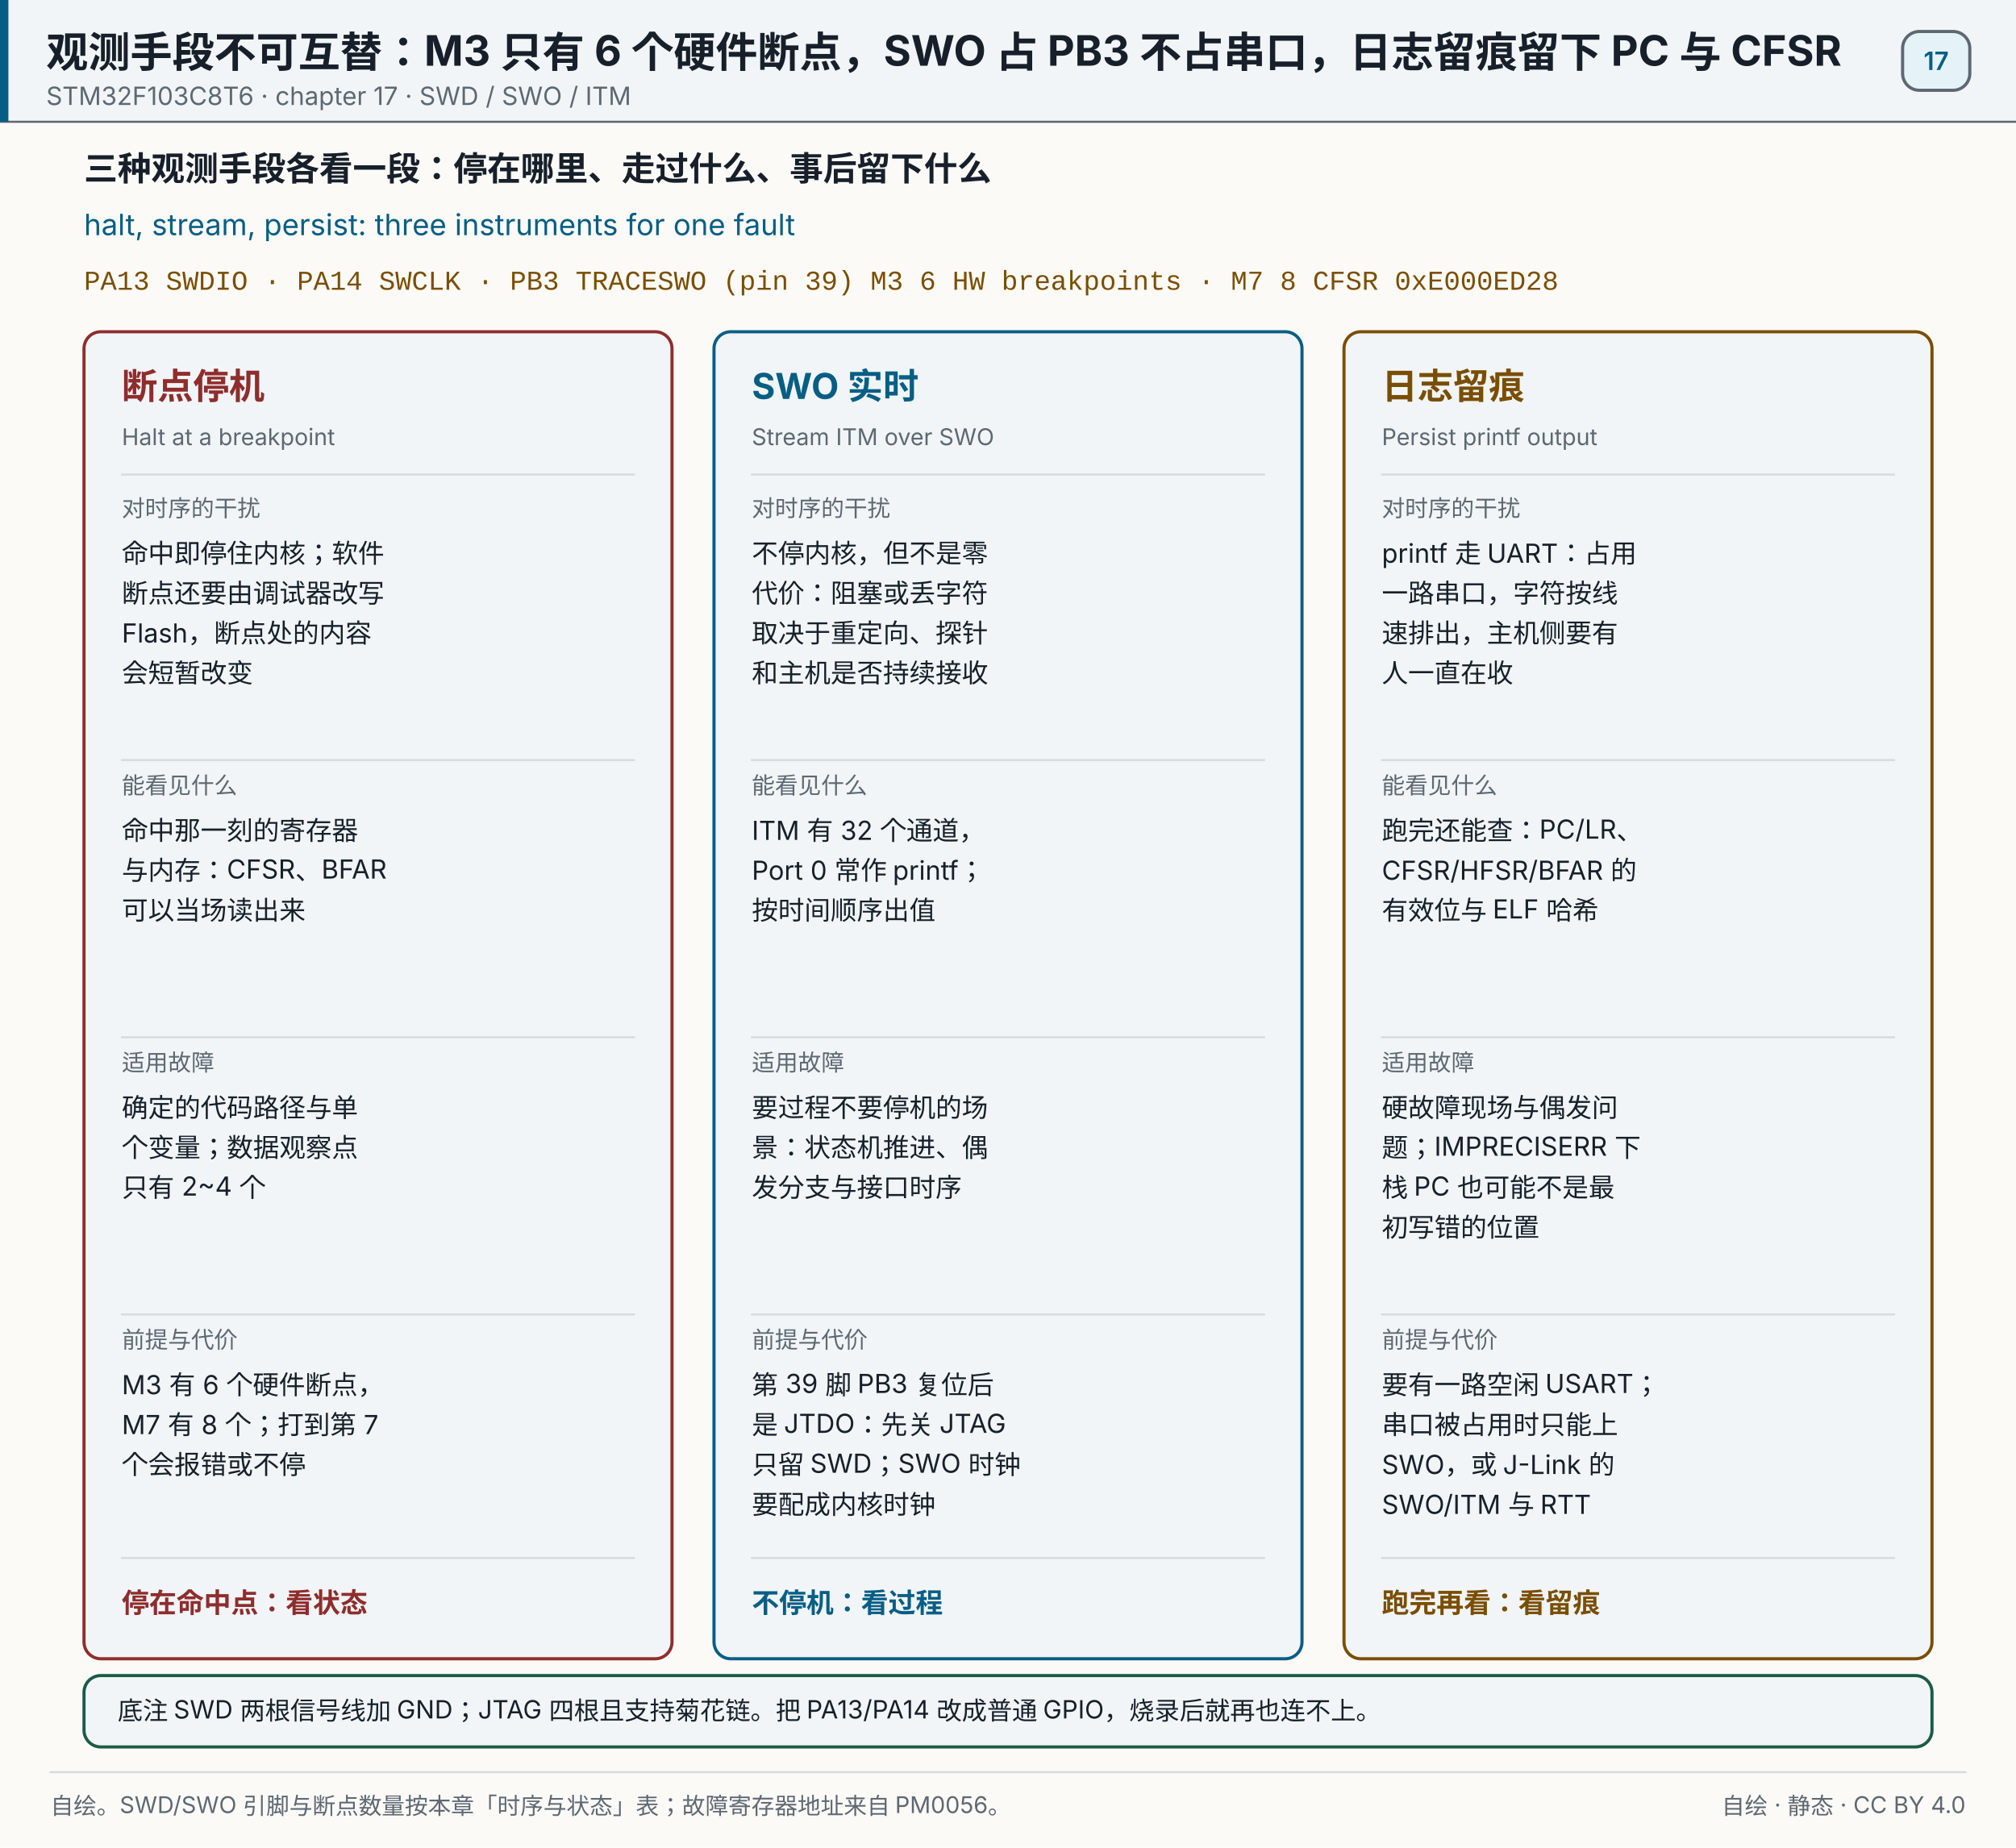
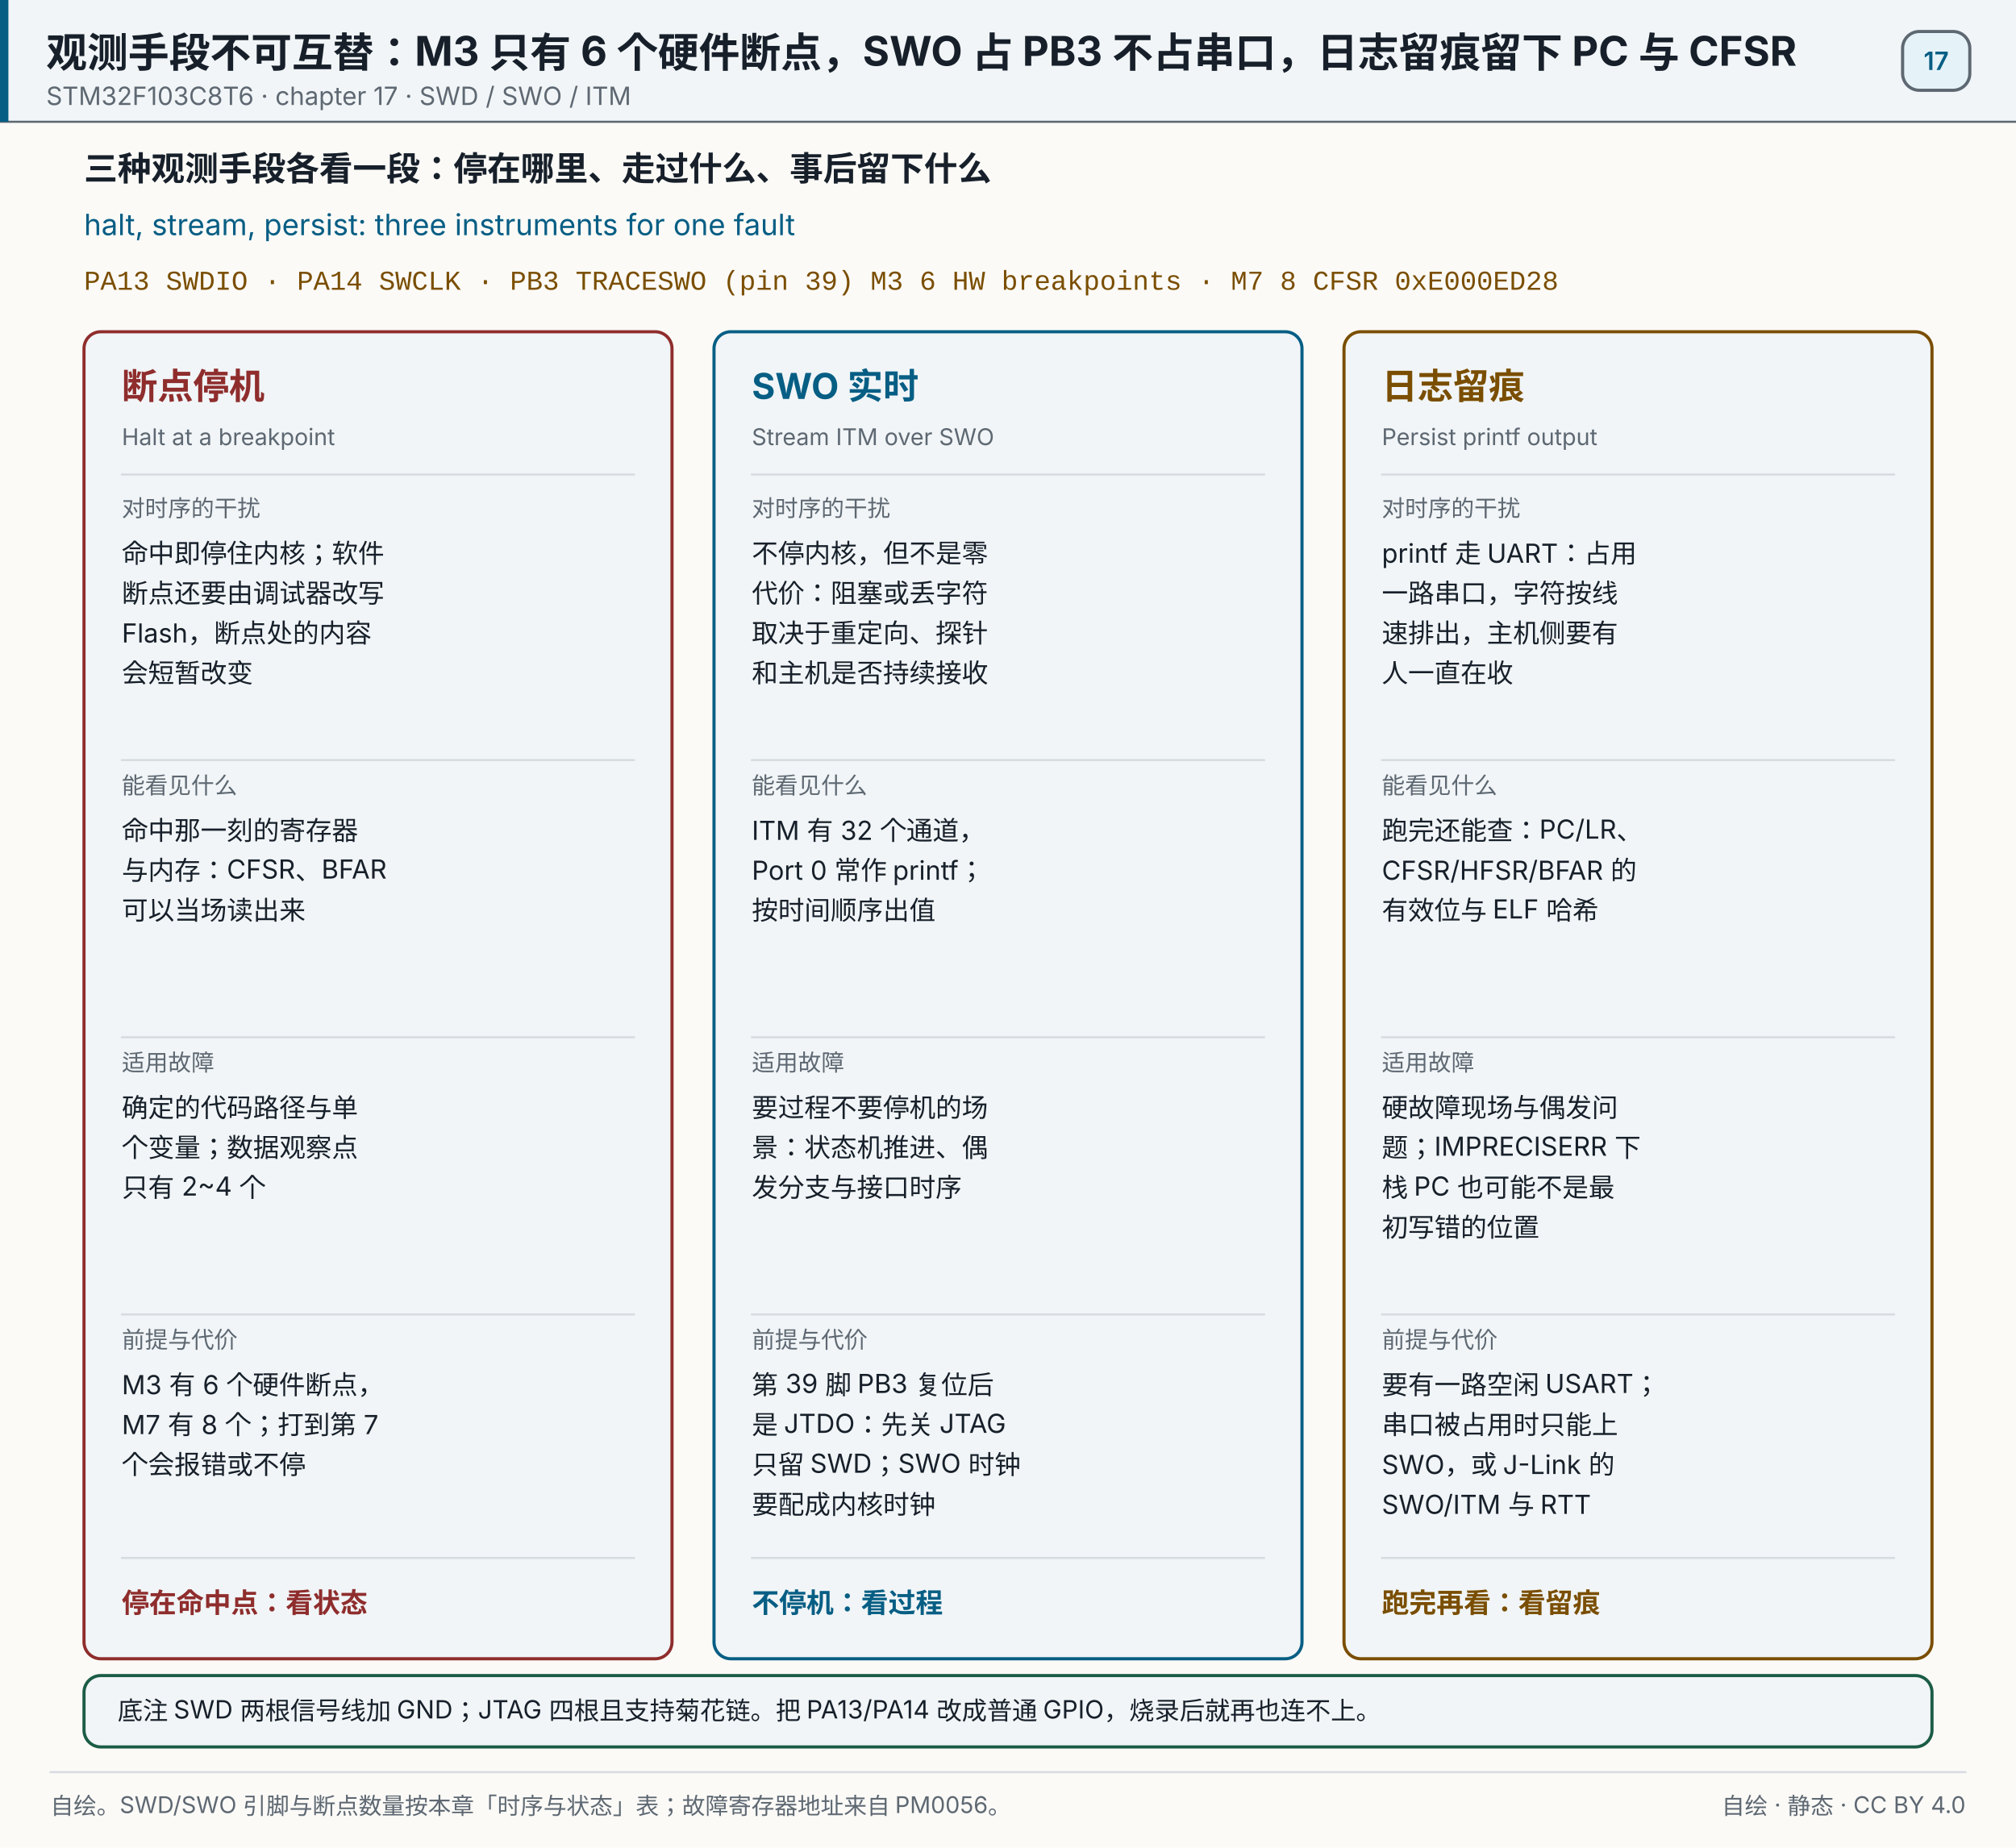
<svg xmlns="http://www.w3.org/2000/svg" width="960" height="880" viewBox="0 0 960 880" role="img" aria-label="观测手段不可互替：M3 只有 6 个硬件断点，SWO 占 PB3 不占串口，日志留痕留下 PC 与 CFSR">
  <rect x="0" y="0" width="960" height="880" fill="#fbfaf7" />
  <rect x="0" y="0" width="960" height="58" fill="#f1f5f7" opacity="1" />
  <line x1="0" y1="58" x2="960" y2="58" stroke="#5e6872" stroke-width="1" stroke-linecap="round" opacity="1" />
  <rect x="0" y="0" width="4" height="58" fill="#075e84" opacity="1" />
-   <text x="22" y="32" font-size="20" fill="#17202a" text-anchor="start" opacity="1" font-family="'PingFang SC','Hiragino Sans GB','Microsoft YaHei',system-ui,-apple-system,'Segoe UI',sans-serif" font-weight="700">观测手段不可互替：M3 只有 6 个硬件断点，SWO 占 PB3 不占串口，日志留痕留下 PC 与 CFSR</text>
+   <text x="22" y="32" font-size="19.5" fill="#17202a" text-anchor="start" opacity="1" font-family="'PingFang SC','Hiragino Sans GB','Microsoft YaHei',system-ui,-apple-system,'Segoe UI',sans-serif" font-weight="700">观测手段不可互替：M3 只有 6 个硬件断点，SWO 占 PB3 不占串口，日志留痕留下 PC 与 CFSR</text>
  <text x="22" y="50" font-size="12" fill="#5e6872" text-anchor="start" opacity="1" font-family="'PingFang SC','Hiragino Sans GB','Microsoft YaHei',system-ui,-apple-system,'Segoe UI',sans-serif">STM32F103C8T6 · chapter 17 · SWD / SWO / ITM</text>
  <rect x="906" y="15" width="32" height="28" fill="#e5f3f8" opacity="1" rx="8" stroke="#5e6872" stroke-width="1.5" />
  <text x="922" y="33.32" font-size="12" fill="#075e84" text-anchor="middle" opacity="1" font-family="'PingFang SC','Hiragino Sans GB','Microsoft YaHei',system-ui,-apple-system,'Segoe UI',sans-serif" font-weight="600">17</text>
  <text x="40" y="86" font-size="16" fill="#17202a" text-anchor="start" opacity="1" font-family="'PingFang SC','Hiragino Sans GB','Microsoft YaHei',system-ui,-apple-system,'Segoe UI',sans-serif" font-weight="700">三种观测手段各看一段：停在哪里、走过什么、事后留下什么</text>
  <text x="40" y="112" font-size="14" fill="#075e84" text-anchor="start" opacity="1" font-family="'PingFang SC','Hiragino Sans GB','Microsoft YaHei',system-ui,-apple-system,'Segoe UI',sans-serif">halt, stream, persist: three instruments for one fault</text>
  <text x="40" y="138" font-size="13" fill="#7a4e00" text-anchor="start" opacity="1" font-family="ui-monospace,SFMono-Regular,'JetBrains Mono',Consolas,'Courier New',monospace">PA13 SWDIO · PA14 SWCLK · PB3 TRACESWO (pin 39)   M3 6 HW breakpoints · M7 8   CFSR 0xE000ED28</text>
  <rect x="40" y="158" width="280" height="632" fill="#f1f5f7" opacity="1" rx="8" stroke="#8f2d2d" stroke-width="1.5" />
  <text x="58" y="190" font-size="17" fill="#8f2d2d" text-anchor="start" opacity="1" font-family="'PingFang SC','Hiragino Sans GB','Microsoft YaHei',system-ui,-apple-system,'Segoe UI',sans-serif" font-weight="700">断点停机</text>
  <text x="58" y="212" font-size="11" fill="#5e6872" text-anchor="start" opacity="1" font-family="'PingFang SC','Hiragino Sans GB','Microsoft YaHei',system-ui,-apple-system,'Segoe UI',sans-serif">Halt at a breakpoint</text>
  <line x1="58" y1="226" x2="302" y2="226" stroke="#d7dce1" stroke-width="1" stroke-linecap="round" opacity="1" />
  <text x="58" y="246" font-size="11" fill="#5e6872" text-anchor="start" opacity="1" font-family="'PingFang SC','Hiragino Sans GB','Microsoft YaHei',system-ui,-apple-system,'Segoe UI',sans-serif">对时序的干扰</text>
  <text x="58" y="268" font-size="12.5" fill="#17202a" text-anchor="start" opacity="1" font-family="'PingFang SC','Hiragino Sans GB','Microsoft YaHei',system-ui,-apple-system,'Segoe UI',sans-serif">命中即停住内核；软件</text>
  <text x="58" y="287" font-size="12.5" fill="#17202a" text-anchor="start" opacity="1" font-family="'PingFang SC','Hiragino Sans GB','Microsoft YaHei',system-ui,-apple-system,'Segoe UI',sans-serif">断点还要由调试器改写</text>
  <text x="58" y="306" font-size="12.5" fill="#17202a" text-anchor="start" opacity="1" font-family="'PingFang SC','Hiragino Sans GB','Microsoft YaHei',system-ui,-apple-system,'Segoe UI',sans-serif">Flash，断点处的内容</text>
  <text x="58" y="325" font-size="12.5" fill="#17202a" text-anchor="start" opacity="1" font-family="'PingFang SC','Hiragino Sans GB','Microsoft YaHei',system-ui,-apple-system,'Segoe UI',sans-serif">会短暂改变</text>
  <line x1="58" y1="362" x2="302" y2="362" stroke="#d7dce1" stroke-width="1" stroke-linecap="round" opacity="1" />
  <text x="58" y="378" font-size="11" fill="#5e6872" text-anchor="start" opacity="1" font-family="'PingFang SC','Hiragino Sans GB','Microsoft YaHei',system-ui,-apple-system,'Segoe UI',sans-serif">能看见什么</text>
  <text x="58" y="400" font-size="12.5" fill="#17202a" text-anchor="start" opacity="1" font-family="'PingFang SC','Hiragino Sans GB','Microsoft YaHei',system-ui,-apple-system,'Segoe UI',sans-serif">命中那一刻的寄存器</text>
  <text x="58" y="419" font-size="12.5" fill="#17202a" text-anchor="start" opacity="1" font-family="'PingFang SC','Hiragino Sans GB','Microsoft YaHei',system-ui,-apple-system,'Segoe UI',sans-serif">与内存：CFSR、BFAR</text>
  <text x="58" y="438" font-size="12.5" fill="#17202a" text-anchor="start" opacity="1" font-family="'PingFang SC','Hiragino Sans GB','Microsoft YaHei',system-ui,-apple-system,'Segoe UI',sans-serif">可以当场读出来</text>
  <line x1="58" y1="494" x2="302" y2="494" stroke="#d7dce1" stroke-width="1" stroke-linecap="round" opacity="1" />
  <text x="58" y="510" font-size="11" fill="#5e6872" text-anchor="start" opacity="1" font-family="'PingFang SC','Hiragino Sans GB','Microsoft YaHei',system-ui,-apple-system,'Segoe UI',sans-serif">适用故障</text>
  <text x="58" y="532" font-size="12.5" fill="#17202a" text-anchor="start" opacity="1" font-family="'PingFang SC','Hiragino Sans GB','Microsoft YaHei',system-ui,-apple-system,'Segoe UI',sans-serif">确定的代码路径与单</text>
  <text x="58" y="551" font-size="12.5" fill="#17202a" text-anchor="start" opacity="1" font-family="'PingFang SC','Hiragino Sans GB','Microsoft YaHei',system-ui,-apple-system,'Segoe UI',sans-serif">个变量；数据观察点</text>
  <text x="58" y="570" font-size="12.5" fill="#17202a" text-anchor="start" opacity="1" font-family="'PingFang SC','Hiragino Sans GB','Microsoft YaHei',system-ui,-apple-system,'Segoe UI',sans-serif">只有 2~4 个</text>
  <line x1="58" y1="626" x2="302" y2="626" stroke="#d7dce1" stroke-width="1" stroke-linecap="round" opacity="1" />
  <text x="58" y="642" font-size="11" fill="#5e6872" text-anchor="start" opacity="1" font-family="'PingFang SC','Hiragino Sans GB','Microsoft YaHei',system-ui,-apple-system,'Segoe UI',sans-serif">前提与代价</text>
  <text x="58" y="664" font-size="12.5" fill="#17202a" text-anchor="start" opacity="1" font-family="'PingFang SC','Hiragino Sans GB','Microsoft YaHei',system-ui,-apple-system,'Segoe UI',sans-serif">M3 有 6 个硬件断点，</text>
  <text x="58" y="683" font-size="12.5" fill="#17202a" text-anchor="start" opacity="1" font-family="'PingFang SC','Hiragino Sans GB','Microsoft YaHei',system-ui,-apple-system,'Segoe UI',sans-serif">M7 有 8 个；打到第 7</text>
  <text x="58" y="702" font-size="12.5" fill="#17202a" text-anchor="start" opacity="1" font-family="'PingFang SC','Hiragino Sans GB','Microsoft YaHei',system-ui,-apple-system,'Segoe UI',sans-serif">个会报错或不停</text>
  <line x1="58" y1="742" x2="302" y2="742" stroke="#d7dce1" stroke-width="1" stroke-linecap="round" opacity="1" />
  <text x="58" y="768" font-size="13" fill="#8f2d2d" text-anchor="start" opacity="1" font-family="'PingFang SC','Hiragino Sans GB','Microsoft YaHei',system-ui,-apple-system,'Segoe UI',sans-serif" font-weight="700">停在命中点：看状态</text>
  <rect x="340" y="158" width="280" height="632" fill="#f1f5f7" opacity="1" rx="8" stroke="#075e84" stroke-width="1.5" />
  <text x="358" y="190" font-size="17" fill="#075e84" text-anchor="start" opacity="1" font-family="'PingFang SC','Hiragino Sans GB','Microsoft YaHei',system-ui,-apple-system,'Segoe UI',sans-serif" font-weight="700">SWO 实时</text>
  <text x="358" y="212" font-size="11" fill="#5e6872" text-anchor="start" opacity="1" font-family="'PingFang SC','Hiragino Sans GB','Microsoft YaHei',system-ui,-apple-system,'Segoe UI',sans-serif">Stream ITM over SWO</text>
  <line x1="358" y1="226" x2="602" y2="226" stroke="#d7dce1" stroke-width="1" stroke-linecap="round" opacity="1" />
  <text x="358" y="246" font-size="11" fill="#5e6872" text-anchor="start" opacity="1" font-family="'PingFang SC','Hiragino Sans GB','Microsoft YaHei',system-ui,-apple-system,'Segoe UI',sans-serif">对时序的干扰</text>
  <text x="358" y="268" font-size="12.5" fill="#17202a" text-anchor="start" opacity="1" font-family="'PingFang SC','Hiragino Sans GB','Microsoft YaHei',system-ui,-apple-system,'Segoe UI',sans-serif">不停内核，但不是零</text>
  <text x="358" y="287" font-size="12.5" fill="#17202a" text-anchor="start" opacity="1" font-family="'PingFang SC','Hiragino Sans GB','Microsoft YaHei',system-ui,-apple-system,'Segoe UI',sans-serif">代价：阻塞或丢字符</text>
  <text x="358" y="306" font-size="12.5" fill="#17202a" text-anchor="start" opacity="1" font-family="'PingFang SC','Hiragino Sans GB','Microsoft YaHei',system-ui,-apple-system,'Segoe UI',sans-serif">取决于重定向、探针</text>
  <text x="358" y="325" font-size="12.5" fill="#17202a" text-anchor="start" opacity="1" font-family="'PingFang SC','Hiragino Sans GB','Microsoft YaHei',system-ui,-apple-system,'Segoe UI',sans-serif">和主机是否持续接收</text>
  <line x1="358" y1="362" x2="602" y2="362" stroke="#d7dce1" stroke-width="1" stroke-linecap="round" opacity="1" />
  <text x="358" y="378" font-size="11" fill="#5e6872" text-anchor="start" opacity="1" font-family="'PingFang SC','Hiragino Sans GB','Microsoft YaHei',system-ui,-apple-system,'Segoe UI',sans-serif">能看见什么</text>
  <text x="358" y="400" font-size="12.5" fill="#17202a" text-anchor="start" opacity="1" font-family="'PingFang SC','Hiragino Sans GB','Microsoft YaHei',system-ui,-apple-system,'Segoe UI',sans-serif">ITM 有 32 个通道，</text>
  <text x="358" y="419" font-size="12.5" fill="#17202a" text-anchor="start" opacity="1" font-family="'PingFang SC','Hiragino Sans GB','Microsoft YaHei',system-ui,-apple-system,'Segoe UI',sans-serif">Port 0 常作 printf；</text>
  <text x="358" y="438" font-size="12.5" fill="#17202a" text-anchor="start" opacity="1" font-family="'PingFang SC','Hiragino Sans GB','Microsoft YaHei',system-ui,-apple-system,'Segoe UI',sans-serif">按时间顺序出值</text>
  <line x1="358" y1="494" x2="602" y2="494" stroke="#d7dce1" stroke-width="1" stroke-linecap="round" opacity="1" />
  <text x="358" y="510" font-size="11" fill="#5e6872" text-anchor="start" opacity="1" font-family="'PingFang SC','Hiragino Sans GB','Microsoft YaHei',system-ui,-apple-system,'Segoe UI',sans-serif">适用故障</text>
  <text x="358" y="532" font-size="12.5" fill="#17202a" text-anchor="start" opacity="1" font-family="'PingFang SC','Hiragino Sans GB','Microsoft YaHei',system-ui,-apple-system,'Segoe UI',sans-serif">要过程不要停机的场</text>
  <text x="358" y="551" font-size="12.5" fill="#17202a" text-anchor="start" opacity="1" font-family="'PingFang SC','Hiragino Sans GB','Microsoft YaHei',system-ui,-apple-system,'Segoe UI',sans-serif">景：状态机推进、偶</text>
  <text x="358" y="570" font-size="12.5" fill="#17202a" text-anchor="start" opacity="1" font-family="'PingFang SC','Hiragino Sans GB','Microsoft YaHei',system-ui,-apple-system,'Segoe UI',sans-serif">发分支与接口时序</text>
  <line x1="358" y1="626" x2="602" y2="626" stroke="#d7dce1" stroke-width="1" stroke-linecap="round" opacity="1" />
  <text x="358" y="642" font-size="11" fill="#5e6872" text-anchor="start" opacity="1" font-family="'PingFang SC','Hiragino Sans GB','Microsoft YaHei',system-ui,-apple-system,'Segoe UI',sans-serif">前提与代价</text>
  <text x="358" y="664" font-size="12.5" fill="#17202a" text-anchor="start" opacity="1" font-family="'PingFang SC','Hiragino Sans GB','Microsoft YaHei',system-ui,-apple-system,'Segoe UI',sans-serif">第 39 脚 PB3 复位后</text>
  <text x="358" y="683" font-size="12.5" fill="#17202a" text-anchor="start" opacity="1" font-family="'PingFang SC','Hiragino Sans GB','Microsoft YaHei',system-ui,-apple-system,'Segoe UI',sans-serif">是 JTDO：先关 JTAG</text>
  <text x="358" y="702" font-size="12.5" fill="#17202a" text-anchor="start" opacity="1" font-family="'PingFang SC','Hiragino Sans GB','Microsoft YaHei',system-ui,-apple-system,'Segoe UI',sans-serif">只留 SWD；SWO 时钟</text>
  <text x="358" y="721" font-size="12.5" fill="#17202a" text-anchor="start" opacity="1" font-family="'PingFang SC','Hiragino Sans GB','Microsoft YaHei',system-ui,-apple-system,'Segoe UI',sans-serif">要配成内核时钟</text>
  <line x1="358" y1="742" x2="602" y2="742" stroke="#d7dce1" stroke-width="1" stroke-linecap="round" opacity="1" />
  <text x="358" y="768" font-size="13" fill="#075e84" text-anchor="start" opacity="1" font-family="'PingFang SC','Hiragino Sans GB','Microsoft YaHei',system-ui,-apple-system,'Segoe UI',sans-serif" font-weight="700">不停机：看过程</text>
  <rect x="640" y="158" width="280" height="632" fill="#f1f5f7" opacity="1" rx="8" stroke="#7a4e00" stroke-width="1.5" />
  <text x="658" y="190" font-size="17" fill="#7a4e00" text-anchor="start" opacity="1" font-family="'PingFang SC','Hiragino Sans GB','Microsoft YaHei',system-ui,-apple-system,'Segoe UI',sans-serif" font-weight="700">日志留痕</text>
  <text x="658" y="212" font-size="11" fill="#5e6872" text-anchor="start" opacity="1" font-family="'PingFang SC','Hiragino Sans GB','Microsoft YaHei',system-ui,-apple-system,'Segoe UI',sans-serif">Persist printf output</text>
  <line x1="658" y1="226" x2="902" y2="226" stroke="#d7dce1" stroke-width="1" stroke-linecap="round" opacity="1" />
  <text x="658" y="246" font-size="11" fill="#5e6872" text-anchor="start" opacity="1" font-family="'PingFang SC','Hiragino Sans GB','Microsoft YaHei',system-ui,-apple-system,'Segoe UI',sans-serif">对时序的干扰</text>
  <text x="658" y="268" font-size="12.5" fill="#17202a" text-anchor="start" opacity="1" font-family="'PingFang SC','Hiragino Sans GB','Microsoft YaHei',system-ui,-apple-system,'Segoe UI',sans-serif">printf 走 UART：占用</text>
  <text x="658" y="287" font-size="12.5" fill="#17202a" text-anchor="start" opacity="1" font-family="'PingFang SC','Hiragino Sans GB','Microsoft YaHei',system-ui,-apple-system,'Segoe UI',sans-serif">一路串口，字符按线</text>
  <text x="658" y="306" font-size="12.5" fill="#17202a" text-anchor="start" opacity="1" font-family="'PingFang SC','Hiragino Sans GB','Microsoft YaHei',system-ui,-apple-system,'Segoe UI',sans-serif">速排出，主机侧要有</text>
  <text x="658" y="325" font-size="12.5" fill="#17202a" text-anchor="start" opacity="1" font-family="'PingFang SC','Hiragino Sans GB','Microsoft YaHei',system-ui,-apple-system,'Segoe UI',sans-serif">人一直在收</text>
  <line x1="658" y1="362" x2="902" y2="362" stroke="#d7dce1" stroke-width="1" stroke-linecap="round" opacity="1" />
  <text x="658" y="378" font-size="11" fill="#5e6872" text-anchor="start" opacity="1" font-family="'PingFang SC','Hiragino Sans GB','Microsoft YaHei',system-ui,-apple-system,'Segoe UI',sans-serif">能看见什么</text>
  <text x="658" y="400" font-size="12.5" fill="#17202a" text-anchor="start" opacity="1" font-family="'PingFang SC','Hiragino Sans GB','Microsoft YaHei',system-ui,-apple-system,'Segoe UI',sans-serif">跑完还能查：PC/LR、</text>
  <text x="658" y="419" font-size="12.5" fill="#17202a" text-anchor="start" opacity="1" font-family="'PingFang SC','Hiragino Sans GB','Microsoft YaHei',system-ui,-apple-system,'Segoe UI',sans-serif">CFSR/HFSR/BFAR 的</text>
  <text x="658" y="438" font-size="12.5" fill="#17202a" text-anchor="start" opacity="1" font-family="'PingFang SC','Hiragino Sans GB','Microsoft YaHei',system-ui,-apple-system,'Segoe UI',sans-serif">有效位与 ELF 哈希</text>
  <line x1="658" y1="494" x2="902" y2="494" stroke="#d7dce1" stroke-width="1" stroke-linecap="round" opacity="1" />
  <text x="658" y="510" font-size="11" fill="#5e6872" text-anchor="start" opacity="1" font-family="'PingFang SC','Hiragino Sans GB','Microsoft YaHei',system-ui,-apple-system,'Segoe UI',sans-serif">适用故障</text>
  <text x="658" y="532" font-size="12.5" fill="#17202a" text-anchor="start" opacity="1" font-family="'PingFang SC','Hiragino Sans GB','Microsoft YaHei',system-ui,-apple-system,'Segoe UI',sans-serif">硬故障现场与偶发问</text>
  <text x="658" y="551" font-size="12.5" fill="#17202a" text-anchor="start" opacity="1" font-family="'PingFang SC','Hiragino Sans GB','Microsoft YaHei',system-ui,-apple-system,'Segoe UI',sans-serif">题；IMPRECISERR 下</text>
  <text x="658" y="570" font-size="12.5" fill="#17202a" text-anchor="start" opacity="1" font-family="'PingFang SC','Hiragino Sans GB','Microsoft YaHei',system-ui,-apple-system,'Segoe UI',sans-serif">栈 PC 也可能不是最</text>
  <text x="658" y="589" font-size="12.5" fill="#17202a" text-anchor="start" opacity="1" font-family="'PingFang SC','Hiragino Sans GB','Microsoft YaHei',system-ui,-apple-system,'Segoe UI',sans-serif">初写错的位置</text>
  <line x1="658" y1="626" x2="902" y2="626" stroke="#d7dce1" stroke-width="1" stroke-linecap="round" opacity="1" />
  <text x="658" y="642" font-size="11" fill="#5e6872" text-anchor="start" opacity="1" font-family="'PingFang SC','Hiragino Sans GB','Microsoft YaHei',system-ui,-apple-system,'Segoe UI',sans-serif">前提与代价</text>
  <text x="658" y="664" font-size="12.5" fill="#17202a" text-anchor="start" opacity="1" font-family="'PingFang SC','Hiragino Sans GB','Microsoft YaHei',system-ui,-apple-system,'Segoe UI',sans-serif">要有一路空闲 USART；</text>
  <text x="658" y="683" font-size="12.5" fill="#17202a" text-anchor="start" opacity="1" font-family="'PingFang SC','Hiragino Sans GB','Microsoft YaHei',system-ui,-apple-system,'Segoe UI',sans-serif">串口被占用时只能上</text>
  <text x="658" y="702" font-size="12.5" fill="#17202a" text-anchor="start" opacity="1" font-family="'PingFang SC','Hiragino Sans GB','Microsoft YaHei',system-ui,-apple-system,'Segoe UI',sans-serif">SWO，或 J-Link 的</text>
  <text x="658" y="721" font-size="12.5" fill="#17202a" text-anchor="start" opacity="1" font-family="'PingFang SC','Hiragino Sans GB','Microsoft YaHei',system-ui,-apple-system,'Segoe UI',sans-serif">SWO/ITM 与 RTT</text>
  <line x1="658" y1="742" x2="902" y2="742" stroke="#d7dce1" stroke-width="1" stroke-linecap="round" opacity="1" />
  <text x="658" y="768" font-size="13" fill="#7a4e00" text-anchor="start" opacity="1" font-family="'PingFang SC','Hiragino Sans GB','Microsoft YaHei',system-ui,-apple-system,'Segoe UI',sans-serif" font-weight="700">跑完再看：看留痕</text>
  <rect x="40" y="798" width="880" height="34" fill="#f1f5f7" opacity="1" rx="8" stroke="#1b5c45" stroke-width="1.5" />
  <text x="56" y="819" font-size="12" fill="#17202a" text-anchor="start" opacity="1" font-family="'PingFang SC','Hiragino Sans GB','Microsoft YaHei',system-ui,-apple-system,'Segoe UI',sans-serif">底注  SWD 两根信号线加 GND；JTAG 四根且支持菊花链。把 PA13/PA14 改成普通 GPIO，烧录后就再也连不上。</text>
  <line x1="24" y1="844" x2="936" y2="844" stroke="#d7dce1" stroke-width="1" stroke-linecap="round" opacity="1" />
  <text x="24" y="864" font-size="11" fill="#5e6872" text-anchor="start" opacity="1" font-family="'PingFang SC','Hiragino Sans GB','Microsoft YaHei',system-ui,-apple-system,'Segoe UI',sans-serif">自绘。SWD/SWO 引脚与断点数量按本章「时序与状态」表；故障寄存器地址来自 PM0056。</text>
  <text x="936" y="864" font-size="11" fill="#5e6872" text-anchor="end" opacity="1" font-family="'PingFang SC','Hiragino Sans GB','Microsoft YaHei',system-ui,-apple-system,'Segoe UI',sans-serif">自绘 · 静态 · CC BY 4.0</text>
</svg>
